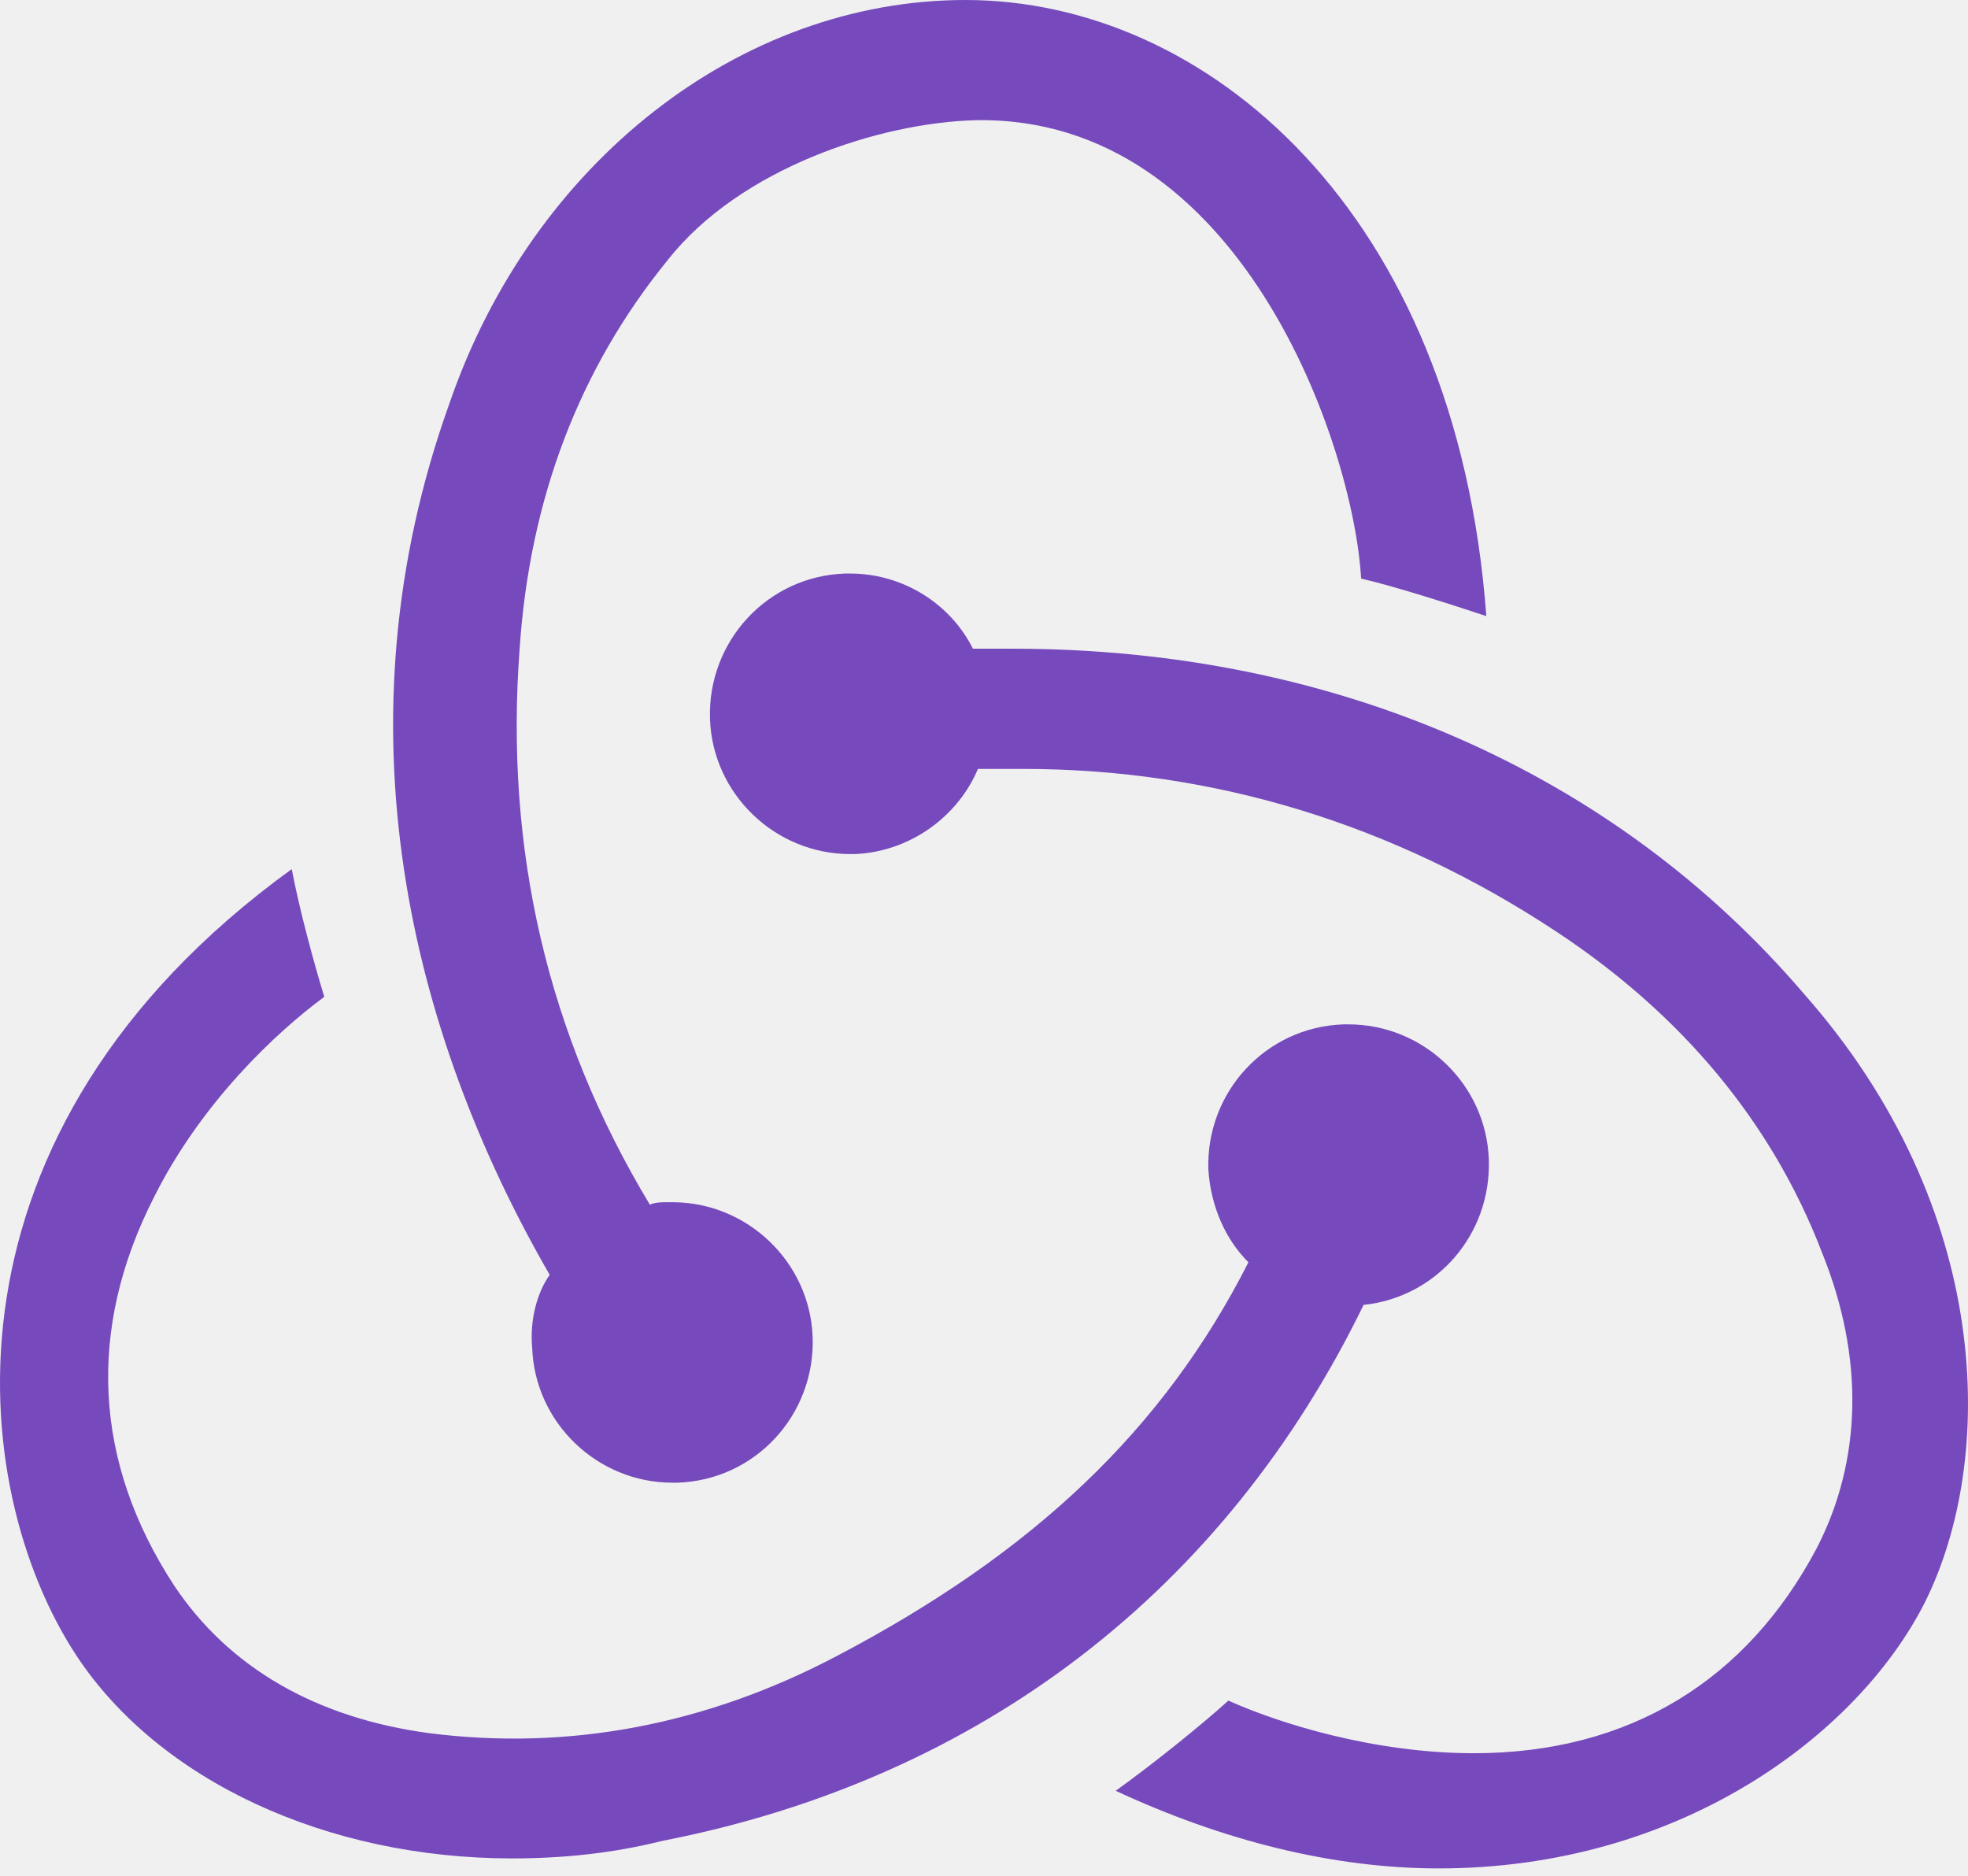
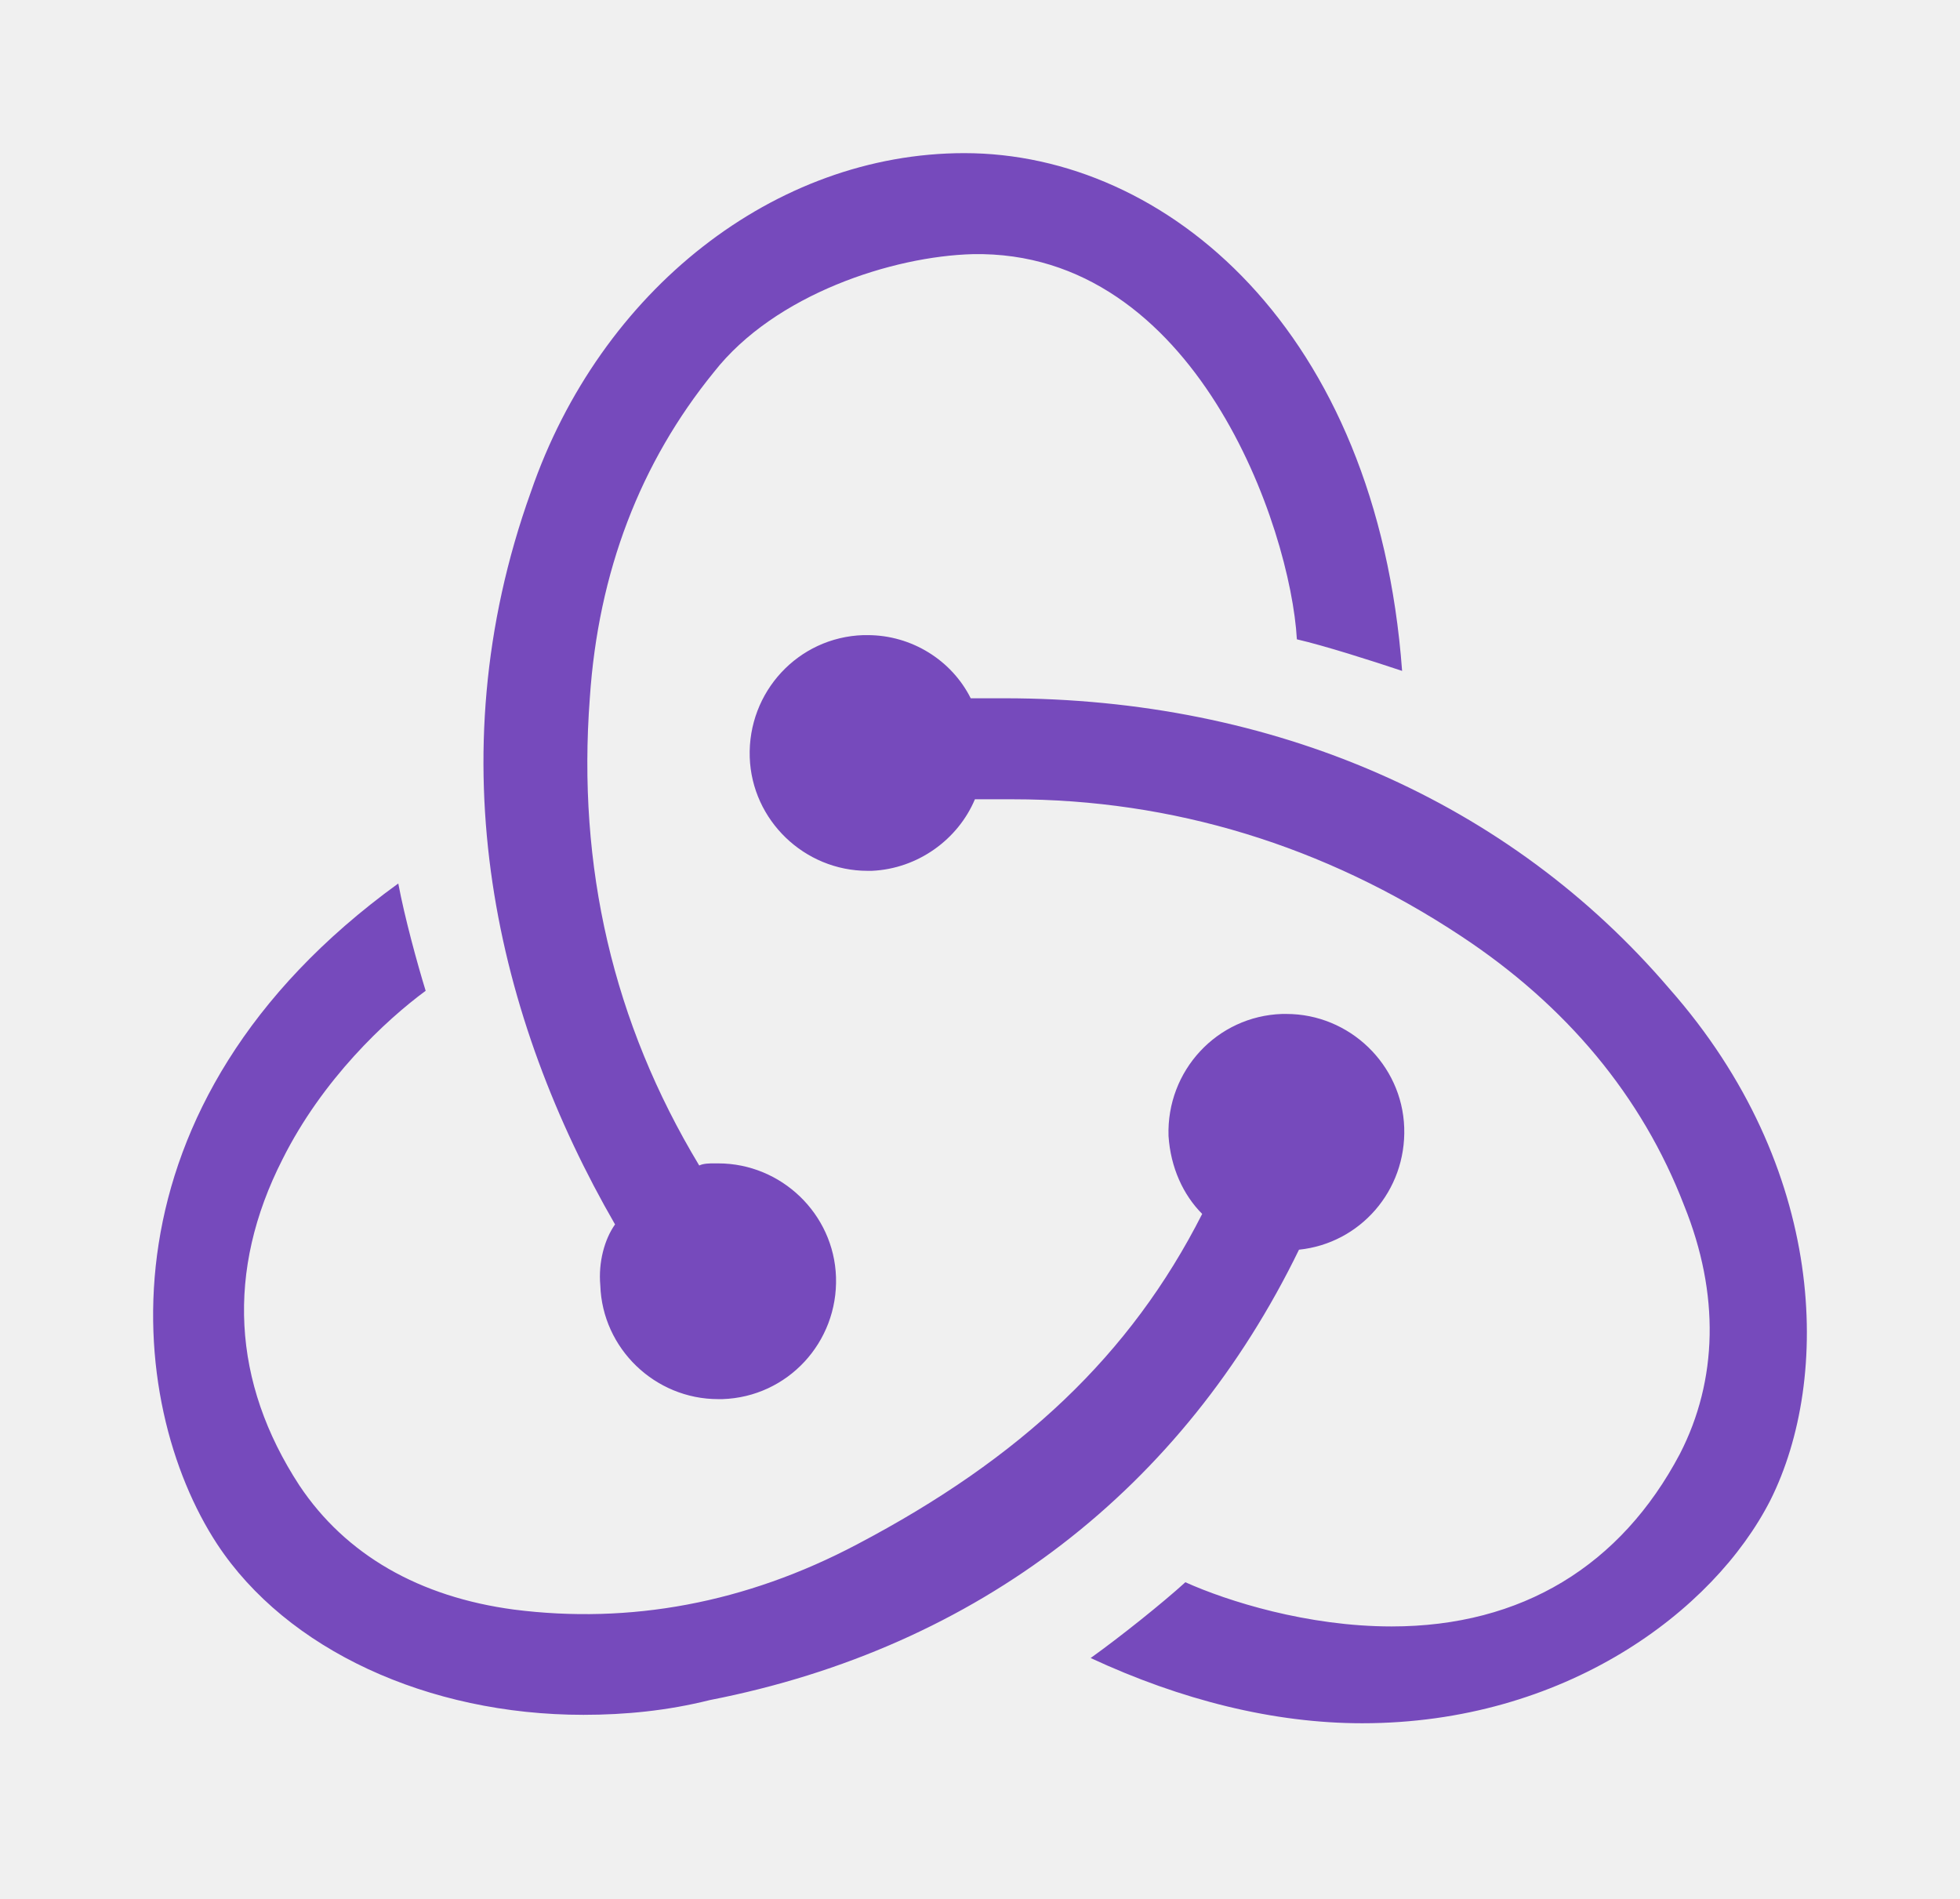
- <svg xmlns="http://www.w3.org/2000/svg" width="64" height="61" viewBox="0 0 64 61" fill="none">
-   <g clip-path="url(#clip0_2035_941)">
-     <path d="M44.345 42.433C46.707 42.189 48.499 40.153 48.417 37.709C48.336 35.266 46.3 33.311 43.856 33.311H43.694C41.169 33.393 39.214 35.51 39.296 38.035C39.377 39.257 39.866 40.316 40.599 41.048C37.83 46.505 33.595 50.496 27.242 53.836C22.926 56.116 18.447 56.931 13.967 56.361C10.302 55.872 7.452 54.243 5.66 51.555C3.054 47.564 2.809 43.248 5.008 38.931C6.556 35.836 8.999 33.556 10.546 32.415C10.221 31.357 9.732 29.565 9.488 28.262C-2.321 36.813 -1.1 48.379 2.484 53.836C5.171 57.908 10.628 60.433 16.655 60.433C18.284 60.433 19.912 60.27 21.541 59.863C31.966 57.827 39.866 51.636 44.345 42.433ZM58.679 32.334C52.489 25.085 43.368 21.095 32.943 21.095H31.64C30.907 19.628 29.36 18.651 27.649 18.651H27.486C24.962 18.733 23.008 20.85 23.089 23.375C23.17 25.818 25.206 27.773 27.649 27.773H27.812C29.604 27.692 31.151 26.551 31.803 25.004H33.269C39.459 25.004 45.322 26.796 50.617 30.298C54.688 32.986 57.62 36.488 59.249 40.723C60.634 44.144 60.552 47.483 59.086 50.334C56.806 54.65 52.978 57.012 47.929 57.012C44.671 57.012 41.576 56.035 39.947 55.301C39.051 56.116 37.422 57.419 36.282 58.234C39.785 59.862 43.368 60.758 46.788 60.758C54.607 60.758 60.389 56.442 62.589 52.125C64.95 47.401 64.787 39.257 58.679 32.334ZM17.306 43.818C17.388 46.261 19.424 48.215 21.867 48.215H22.03C24.555 48.134 26.509 46.017 26.428 43.492C26.346 41.048 24.31 39.094 21.867 39.094H21.704C21.541 39.094 21.297 39.094 21.134 39.175C17.795 33.637 16.41 27.61 16.899 21.094C17.225 16.207 18.854 11.972 21.704 8.47C24.066 5.457 28.627 3.99 31.722 3.909C40.355 3.746 44.019 14.497 44.264 18.814C45.322 19.058 47.114 19.628 48.336 20.035C47.358 6.841 39.214 0 31.396 0C24.066 0 17.306 5.294 14.618 13.113C10.872 23.538 13.316 33.556 17.876 41.456C17.469 42.026 17.225 42.922 17.306 43.818Z" fill="#764ABC" />
-   </g>
-   <defs>
-     <clipPath id="clip0_2035_941">
-       <rect width="64" height="60.758" fill="white" />
-     </clipPath>
-   </defs>
+ <svg xmlns="http://www.w3.org/2000/svg" width="64" height="62" viewBox="0 0 64 62" fill="none">
+   <path d="M42.416 40.803C44.409 40.597 45.921 38.879 45.852 36.817C45.783 34.756 44.065 33.106 42.004 33.106H41.867C39.736 33.175 38.087 34.962 38.156 37.092C38.224 38.123 38.637 39.016 39.255 39.635C36.919 44.239 33.346 47.606 27.986 50.424C24.344 52.348 20.564 53.035 16.785 52.554C13.693 52.142 11.287 50.767 9.775 48.499C7.577 45.132 7.371 41.49 9.226 37.848C10.532 35.237 12.593 33.312 13.899 32.35C13.624 31.457 13.211 29.945 13.005 28.846C3.041 36.061 4.072 45.82 7.096 50.424C9.363 53.86 13.967 55.99 19.052 55.99C20.427 55.99 21.801 55.853 23.175 55.509C31.971 53.791 38.637 48.568 42.416 40.803ZM54.511 32.282C49.288 26.166 41.592 22.799 32.796 22.799H31.697C31.078 21.561 29.772 20.737 28.329 20.737H28.192C26.062 20.805 24.413 22.592 24.481 24.723C24.55 26.784 26.268 28.433 28.329 28.433H28.467C29.978 28.365 31.284 27.403 31.834 26.097H33.071C38.293 26.097 43.241 27.609 47.708 30.564C51.143 32.831 53.617 35.786 54.992 39.36C56.16 42.246 56.091 45.064 54.854 47.469C52.93 51.111 49.7 53.104 45.44 53.104C42.691 53.104 40.08 52.279 38.706 51.661C37.95 52.348 36.575 53.447 35.613 54.135C38.568 55.509 41.592 56.265 44.478 56.265C51.075 56.265 55.954 52.623 57.809 48.981C59.802 44.995 59.664 38.123 54.511 32.282ZM19.602 41.971C19.671 44.033 21.389 45.682 23.45 45.682H23.588C25.718 45.613 27.367 43.826 27.298 41.696C27.23 39.634 25.512 37.985 23.45 37.985H23.313C23.175 37.985 22.969 37.985 22.832 38.054C20.015 33.381 18.846 28.296 19.259 22.798C19.533 18.675 20.908 15.102 23.313 12.147C25.306 9.604 29.154 8.367 31.765 8.298C39.049 8.161 42.141 17.232 42.347 20.874C43.241 21.08 44.753 21.561 45.783 21.905C44.959 10.773 38.087 5 31.49 5C25.306 5 19.602 9.467 17.334 16.064C14.174 24.86 16.235 33.312 20.083 39.978C19.74 40.459 19.533 41.215 19.602 41.971Z" fill="#764ABC" />
</svg>
